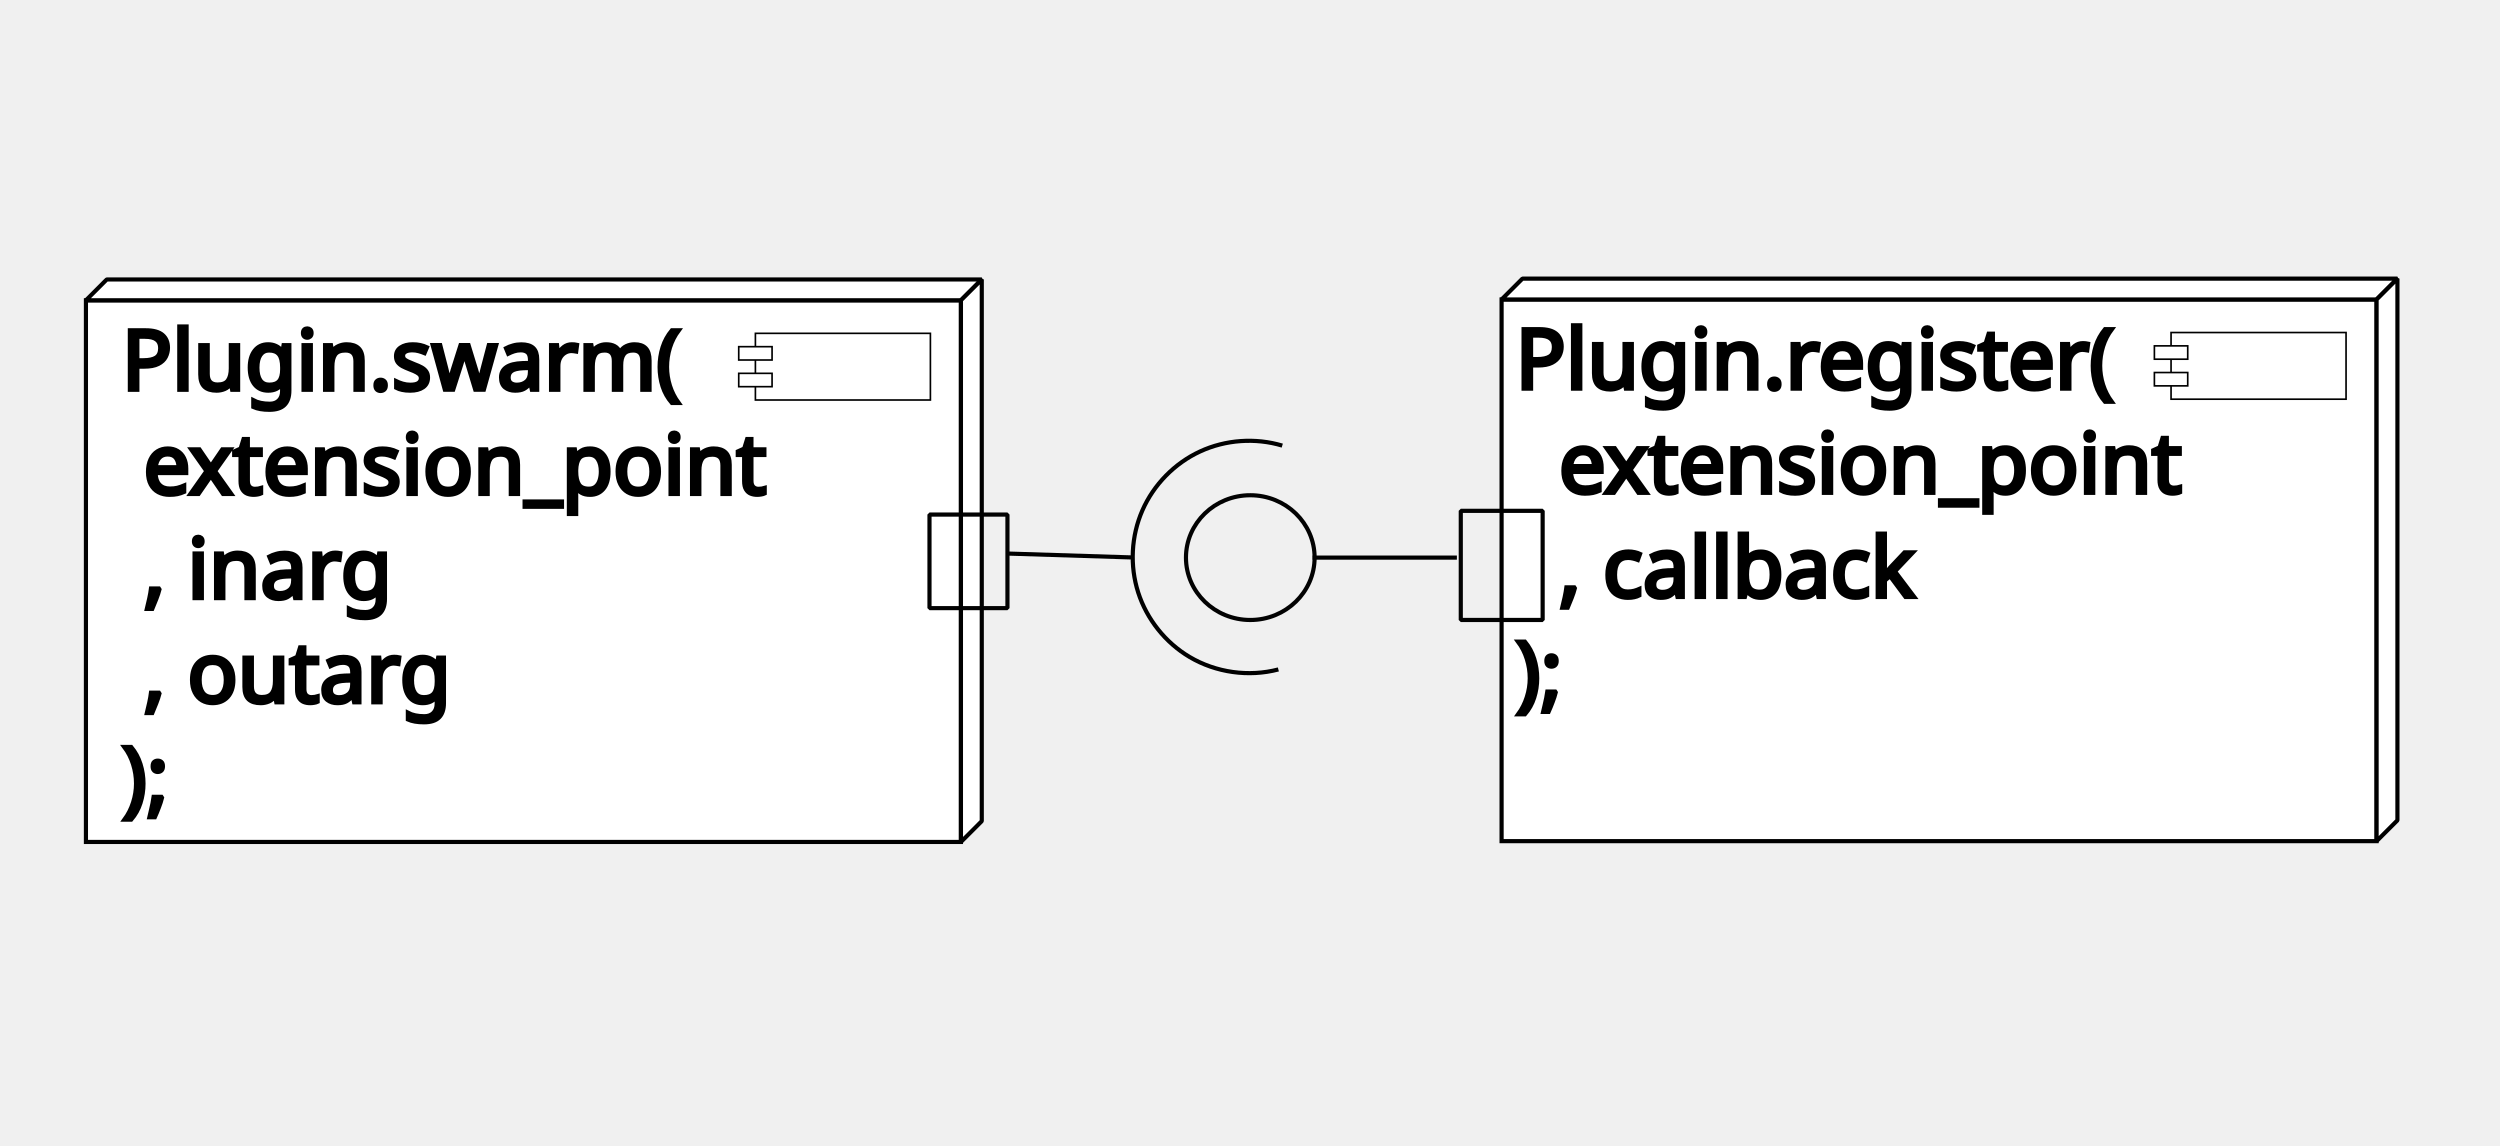
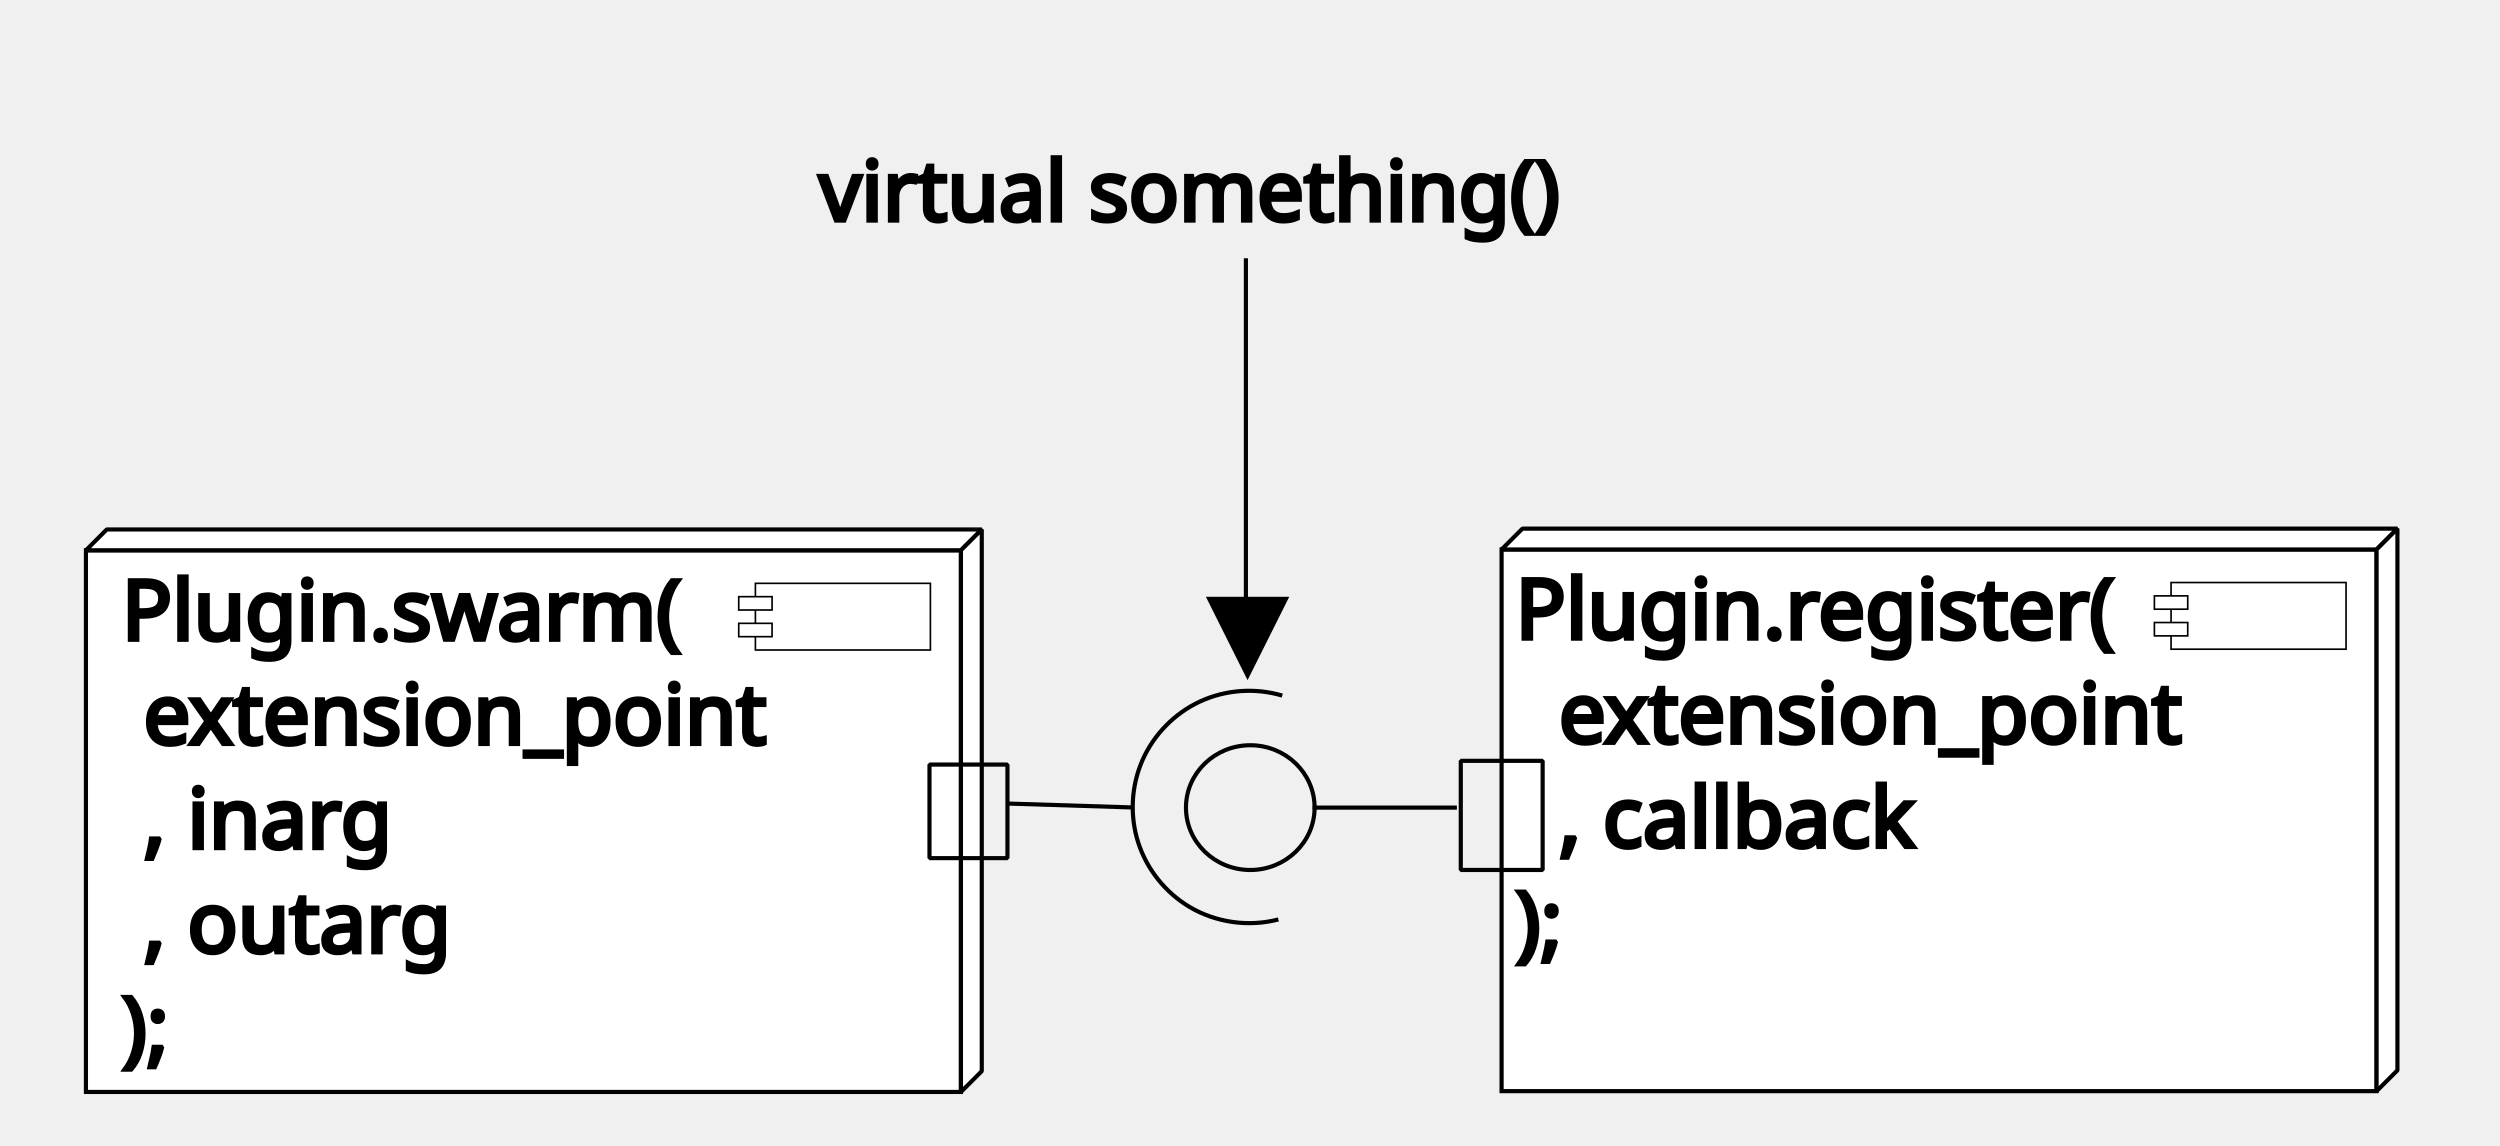
<svg xmlns="http://www.w3.org/2000/svg" viewBox="165 100 600 275" id="svg4022" version="1.1" width="100%" height="100%" style="stroke:#000000">
  <defs id="defs4148">
    </defs>
  <style type="text/css" id="style4024">
* {
	stroke: black;
}

text {
	fill: black;
	stroke: none;
	font-size: 10px;
	font-family: sans-serif;
}

rect, ellipse {
	fill: white;
}

polygon {
	stroke-miterlimit: 1;
	fill: white;
}
</style>
-   <text xml:space="preserve" style="font-size:40px;font-style:normal;font-weight:normal;line-height:125%;letter-spacing:0px;word-spacing:0px;fill:#000000;fill-opacity:1;stroke:none;font-family:Sans;-inkscape-font-specification:Sans" x="25.602" y="110.237" id="text4386">
-     <tspan id="tspan4388" style="font-style:normal;stroke:#000000;-inkscape-font-specification:Sans" x="25.602" y="110.237" />
+   <text xml:space="preserve" style="font-size:40px;font-style:normal;font-weight:normal;line-height:125%;letter-spacing:0px;word-spacing:0px;fill:#000000;fill-opacity:1;stroke:none;font-family:Sans;-inkscape-font-specification:Sans" x="25.602" y="170.237" id="text4386">
+     <tspan id="tspan4388" style="font-style:normal;stroke:#000000;-inkscape-font-specification:Sans" x="25.602" y="170.237" />
  </text>
-   <g transform="translate(-421.9228,298.636)" id="g4000-4" style="stroke:#000000">
+   <g transform="translate(-421.9228,358.636)" id="g4000-4" style="stroke:#000000">
    <g style="stroke:#000000" id="g3357-4-8-2-7" transform="translate(401.4435,-266.1836)">
      <rect x="545.861" y="139.422" width="210" height="130" id="rect4044-5-4-2-4-6" style="fill:#ffffff;stroke:#000000" />
      <g style="stroke:#000000" id="g3309-9-3-7-5">
        <g style="stroke:#000000" id="g3301-9-0-7-7">
-           <polygon points="590,235 585,240 375,240 380,235 " id="polygon4046-6-2-15-7-7" transform="translate(170.8606,-100.578)" style="fill:#ffffff;stroke:#000000;stroke-miterlimit:1" />
-           <polygon points="590,365 585,370 585,240 590,235 " id="polygon4048-6-0-8-5-5" transform="translate(170.8606,-100.578)" style="fill:#ffffff;stroke:#000000;stroke-miterlimit:1" />
+           <polygon points="380,235 590,235 585,240 375,240 " id="polygon4046-6-2-15-7-7" transform="translate(170.8606,-100.578)" style="fill:#ffffff;stroke:#000000;stroke-miterlimit:1" />
+           <polygon points="590,235 590,365 585,370 585,240 " id="polygon4048-6-0-8-5-5" transform="translate(170.8606,-100.578)" style="fill:#ffffff;stroke:#000000;stroke-miterlimit:1" />
        </g>
        <g style="stroke:#000000" transform="matrix(0.4,0,0,0.4,548.5323,95.35455)" id="g4274-8-3-5-4-4-5">
          <rect style="fill:#ffffff;stroke:#000000" x="395" y="130" width="105" height="40" id="rect4090-5-5-8-8-9-4" />
          <rect style="fill:#ffffff;stroke:#000000" x="385" y="138" width="20" height="8" id="rect4092-1-9-4-9-9-1" />
          <rect style="fill:#ffffff;stroke:#000000" x="385" y="154" width="20" height="8" id="rect4094-3-4-9-7-2-7" />
        </g>
      </g>
    </g>
    <g style="stroke:#000000" id="g3266-1-1-6-4-8" transform="matrix(1,0,0,-1,402.0304,141.7902)">
      <rect style="opacity:0.99;fill:none;stroke:#000000;stroke-width:1;stroke-linecap:butt;stroke-linejoin:bevel;stroke-miterlimit:0;stroke-opacity:1;stroke-dasharray:none" id="rect4961-6-9-5-0-2" width="19.647" height="26.196" x="370.48" y="91.631" transform="translate(165,100)" />
      <path transform="translate(190.7278,179.5223)" style="opacity:0.99;fill:none;stroke:#000000;stroke-width:1;stroke-linecap:butt;stroke-linejoin:bevel;stroke-miterlimit:0;stroke-opacity:1;stroke-dasharray:none" id="path4963-2-2-4-4-5-4" d="m 309.669,27.077 c 0,8.267 -6.911,14.969 -15.437,14.969 -8.525,0 -15.437,-6.702 -15.437,-14.969 0,-8.267 6.911,-14.969 15.437,-14.969 8.525,0 15.437,6.702 15.437,14.969 z" />
      <path style="fill:none;stroke:#000000;stroke-width:1px;stroke-linecap:butt;stroke-linejoin:miter;stroke-opacity:1" d="m 334.929,106.6 34.616,0" id="path3128-4-9-9-6-4" transform="translate(165,100)" />
    </g>
  </g>
-   <text xml:space="preserve" style="font-size:40px;font-style:normal;font-weight:normal;line-height:125%;letter-spacing:0px;word-spacing:0px;fill:#000000;fill-opacity:1;stroke:none;font-family:Sans;-inkscape-font-specification:Sans" x="528.723" y="193.277" id="text3369">
-     <tspan id="tspan3371" style="font-size:20px;font-style:normal;font-variant:normal;font-weight:normal;font-stretch:normal;text-align:start;line-height:125%;writing-mode:lr-tb;text-anchor:start;stroke:#000000;font-family:Sans;-inkscape-font-specification:Sans" x="528.723" y="193.277">Plugin.register(</tspan>
-     <tspan style="font-size:20px;font-style:normal;font-variant:normal;font-weight:normal;font-stretch:normal;text-align:start;line-height:125%;writing-mode:lr-tb;text-anchor:start;stroke:#000000;font-family:Sans;-inkscape-font-specification:Sans" x="528.723" y="218.277" id="tspan3373">  extension_point</tspan>
-     <tspan style="font-size:20px;font-style:normal;font-variant:normal;font-weight:normal;font-stretch:normal;text-align:start;line-height:125%;writing-mode:lr-tb;text-anchor:start;stroke:#000000;font-family:Sans;-inkscape-font-specification:Sans" x="528.723" y="243.277" id="tspan3375">  , callback</tspan>
-     <tspan style="font-size:20px;font-style:normal;font-variant:normal;font-weight:normal;font-stretch:normal;text-align:start;line-height:125%;writing-mode:lr-tb;text-anchor:start;stroke:#000000;font-family:Sans;-inkscape-font-specification:Sans" x="528.723" y="268.277" id="tspan3377">);</tspan>
+   <text xml:space="preserve" style="font-size:40px;font-style:normal;font-weight:normal;line-height:125%;letter-spacing:0px;word-spacing:0px;fill:#000000;fill-opacity:1;stroke:none;font-family:Sans;-inkscape-font-specification:Sans" x="528.723" y="253.277" id="text3369">
+     <tspan id="tspan3371" style="font-size:20px;font-style:normal;font-variant:normal;font-weight:normal;font-stretch:normal;text-align:start;line-height:125%;writing-mode:lr-tb;text-anchor:start;stroke:#000000;font-family:Sans;-inkscape-font-specification:Sans" x="528.723" y="253.277">Plugin.register(</tspan>
+     <tspan style="font-size:20px;font-style:normal;font-variant:normal;font-weight:normal;font-stretch:normal;text-align:start;line-height:125%;writing-mode:lr-tb;text-anchor:start;stroke:#000000;font-family:Sans;-inkscape-font-specification:Sans" x="528.723" y="278.277" id="tspan3373">  extension_point</tspan>
+     <tspan style="font-size:20px;font-style:normal;font-variant:normal;font-weight:normal;font-stretch:normal;text-align:start;line-height:125%;writing-mode:lr-tb;text-anchor:start;stroke:#000000;font-family:Sans;-inkscape-font-specification:Sans" x="528.723" y="303.277" id="tspan3375">  , callback</tspan>
+     <tspan style="font-size:20px;font-style:normal;font-variant:normal;font-weight:normal;font-stretch:normal;text-align:start;line-height:125%;writing-mode:lr-tb;text-anchor:start;stroke:#000000;font-family:Sans;-inkscape-font-specification:Sans" x="528.723" y="328.277" id="tspan3377">);</tspan>
  </text>
-   <g transform="translate(-180.8031,511.8462)" id="g5150" style="stroke:#000000">
+   <g transform="translate(-180.8031,571.8462)" id="g5150" style="stroke:#000000">
    <g style="stroke:#000000" id="g3357-4-8-0-0" transform="translate(-179.4336,-479.199)">
      <rect x="545.861" y="139.422" width="210" height="130" id="rect4044-5-4-2-2-2" style="fill:#ffffff;stroke:#000000" />
      <g style="stroke:#000000" id="g3309-9-3-8-5">
        <g style="stroke:#000000" id="g3301-9-0-9-7">
-           <polygon points="375,240 380,235 590,235 585,240 " id="polygon4046-6-2-15-5-3" transform="translate(170.8606,-100.578)" style="fill:#ffffff;stroke:#000000;stroke-miterlimit:1" />
-           <polygon points="585,240 590,235 590,365 585,370 " id="polygon4048-6-0-8-4-0" transform="translate(170.8606,-100.578)" style="fill:#ffffff;stroke:#000000;stroke-miterlimit:1" />
+           <polygon points="585,240 375,240 380,235 590,235 " id="polygon4046-6-2-15-5-3" transform="translate(170.8606,-100.578)" style="fill:#ffffff;stroke:#000000;stroke-miterlimit:1" />
+           <polygon points="585,370 585,240 590,235 590,365 " id="polygon4048-6-0-8-4-0" transform="translate(170.8606,-100.578)" style="fill:#ffffff;stroke:#000000;stroke-miterlimit:1" />
        </g>
        <g style="stroke:#000000" transform="matrix(0.4,0,0,0.4,548.5323,95.35455)" id="g4274-8-3-5-4-5-9">
          <rect style="fill:#ffffff;stroke:#000000" x="395" y="130" width="105" height="40" id="rect4090-5-5-8-8-7-5" />
          <rect style="fill:#ffffff;stroke:#000000" x="385" y="138" width="20" height="8" id="rect4092-1-9-4-9-9-10" />
          <rect style="fill:#ffffff;stroke:#000000" x="385" y="154" width="20" height="8" id="rect4094-3-4-9-7-0-6" />
        </g>
      </g>
    </g>
    <g style="stroke:#000000" id="g3195-4-2-9" transform="matrix(-1,0,0,1,1124.943,-323.7427)">
      <rect style="opacity:0.99;fill:none;stroke:#000000;stroke-width:1;stroke-linecap:butt;stroke-linejoin:bevel;stroke-miterlimit:0;stroke-opacity:1;stroke-dasharray:none" id="rect4959-8-0-7" width="18.711" height="22.453" x="372.352" y="-64.607" transform="translate(165,100)" />
      <path style="fill:none;stroke:#000000;stroke-width:1px;stroke-linecap:butt;stroke-linejoin:miter;stroke-opacity:1" d="m 471.395,18.843 c 6.453,-1.933 13.606,-1.424 19.721,1.404 6.114,2.828 11.134,7.949 13.84,14.118 2.705,6.169 3.072,13.331 1.011,19.745 -2.062,6.413 -6.533,12.02 -12.326,15.458 -6.333,3.757 -14.185,4.861 -21.308,2.995" id="path4999-4-0-0-3" />
      <path style="fill:none;stroke:#000000;stroke-width:1px;stroke-linecap:butt;stroke-linejoin:miter;stroke-opacity:1" d="m 342.414,-54.316 29.938,-0.936" id="path3124-7-0-7" transform="translate(165,100)" />
    </g>
  </g>
-   <text xml:space="preserve" style="font-size:20px;font-style:normal;font-weight:normal;line-height:125%;letter-spacing:0px;word-spacing:0px;fill:#000000;fill-opacity:1;stroke:none;font-family:Sans;-inkscape-font-specification:Sans" x="194.231" y="193.554" id="text3663">
-     <tspan id="tspan3665" style="font-size:20px;stroke:#000000" x="194.231" y="193.554">Plugin.swarm(</tspan>
-     <tspan style="font-size:20px;stroke:#000000" x="194.231" y="218.554" id="tspan3667"> extension_point</tspan>
-     <tspan style="font-size:20px;stroke:#000000" x="194.231" y="243.554" id="tspan3669"> , inarg</tspan>
-     <tspan style="font-size:20px;stroke:#000000" x="194.231" y="268.554" id="tspan3671"> , outarg</tspan>
-     <tspan style="font-size:20px;stroke:#000000" x="194.231" y="293.554" id="tspan3673">);</tspan>
+   <text xml:space="preserve" style="font-size:20px;font-style:normal;font-weight:normal;line-height:125%;letter-spacing:0px;word-spacing:0px;fill:#000000;fill-opacity:1;stroke:none;font-family:Sans;-inkscape-font-specification:Sans" x="194.231" y="253.554" id="text3663">
+     <tspan id="tspan3665" style="font-size:20px;stroke:#000000" x="194.231" y="253.554">Plugin.swarm(</tspan>
+     <tspan style="font-size:20px;stroke:#000000" x="194.231" y="278.554" id="tspan3667"> extension_point</tspan>
+     <tspan style="font-size:20px;stroke:#000000" x="194.231" y="303.554" id="tspan3669"> , inarg</tspan>
+     <tspan style="font-size:20px;stroke:#000000" x="194.231" y="328.554" id="tspan3671"> , outarg</tspan>
+     <tspan style="font-size:20px;stroke:#000000" x="194.231" y="353.554" id="tspan3673">);</tspan>
  </text>
+   <text xml:space="preserve" style="font-size:20px;font-style:normal;font-weight:normal;line-height:125%;letter-spacing:0px;word-spacing:0px;fill:#000000;fill-opacity:1;stroke:none;font-family:Sans;-inkscape-font-specification:Sans" x="361.562" y="152.948" id="text5975-9">
+     <tspan id="tspan5977-7" style="stroke:#000000" x="361.562" y="152.948">virtual something()</tspan>
+   </text>
+   <polygon points="285,150 290,147.5 290,152.5 " style="fill:#000000;stroke:none" id="polygon4130-3-6-3" transform="matrix(0,-4,-4,0,1064.415,1403.236)" />
+   <path style="fill:none;stroke:#000000;stroke-width:1px;stroke-linecap:butt;stroke-linejoin:miter;stroke-opacity:1" d="m 299.015,144.015 0,-82.031" id="path20070" transform="translate(165,100)" />
</svg>
